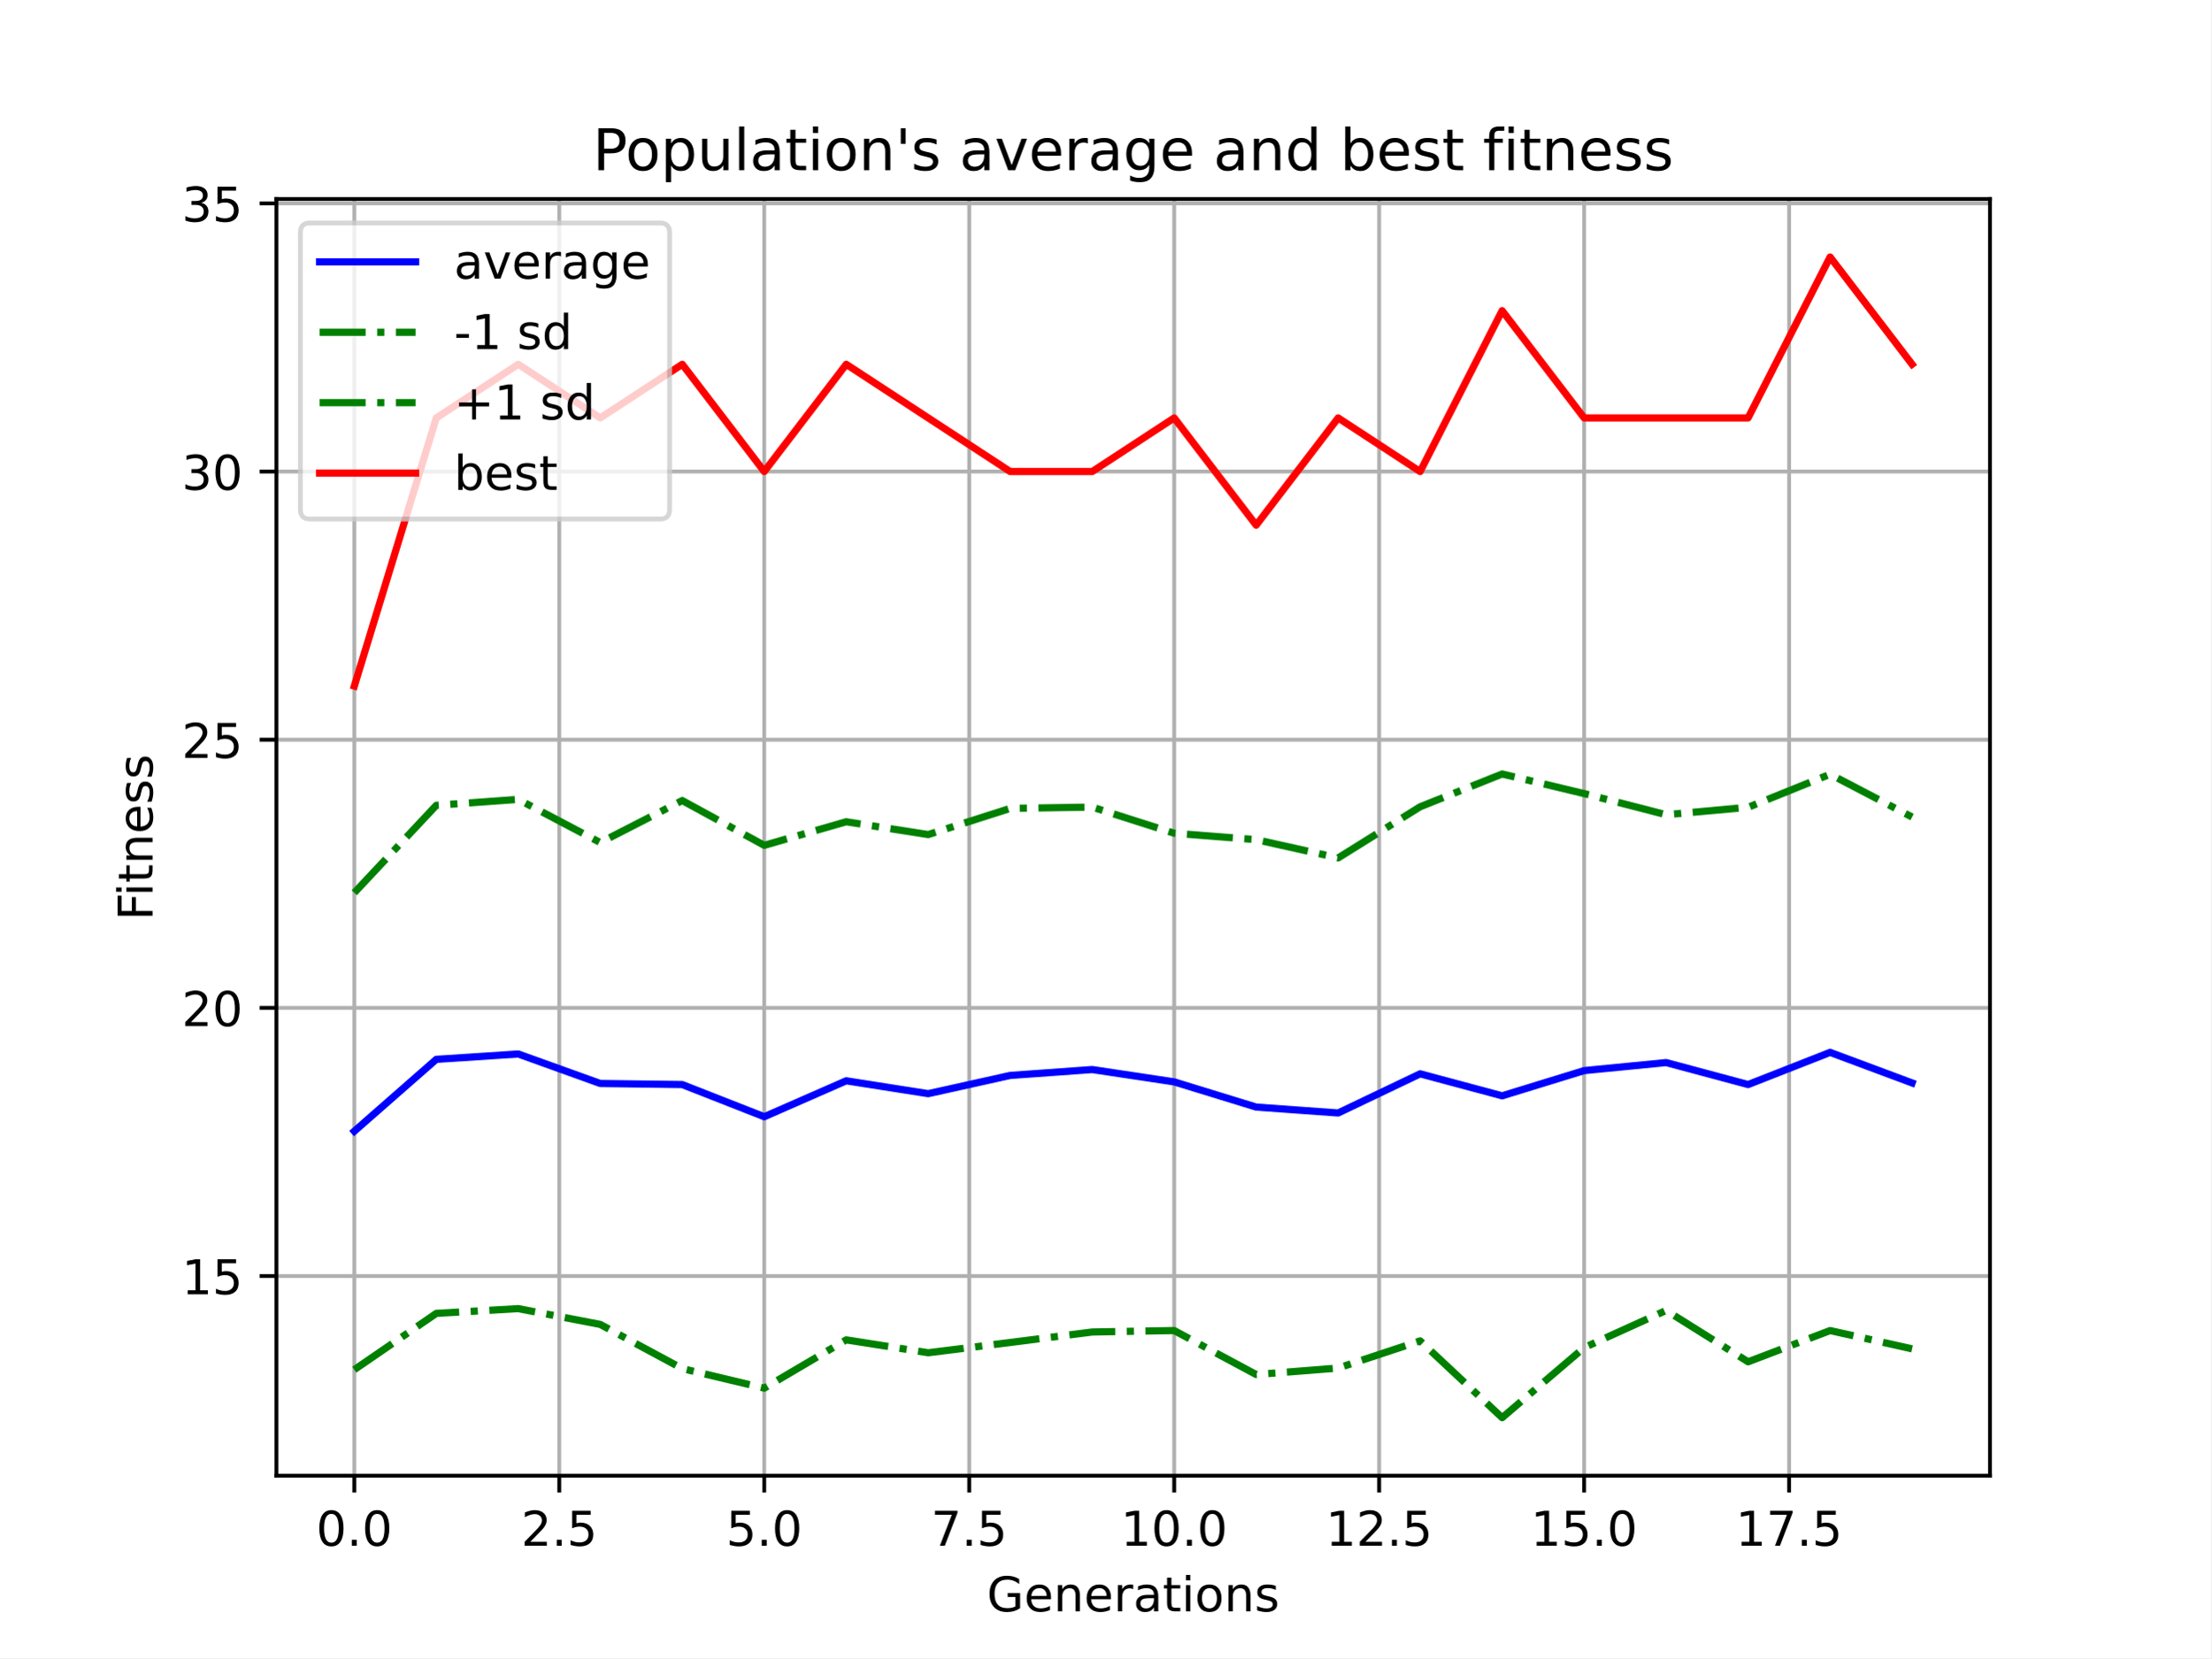
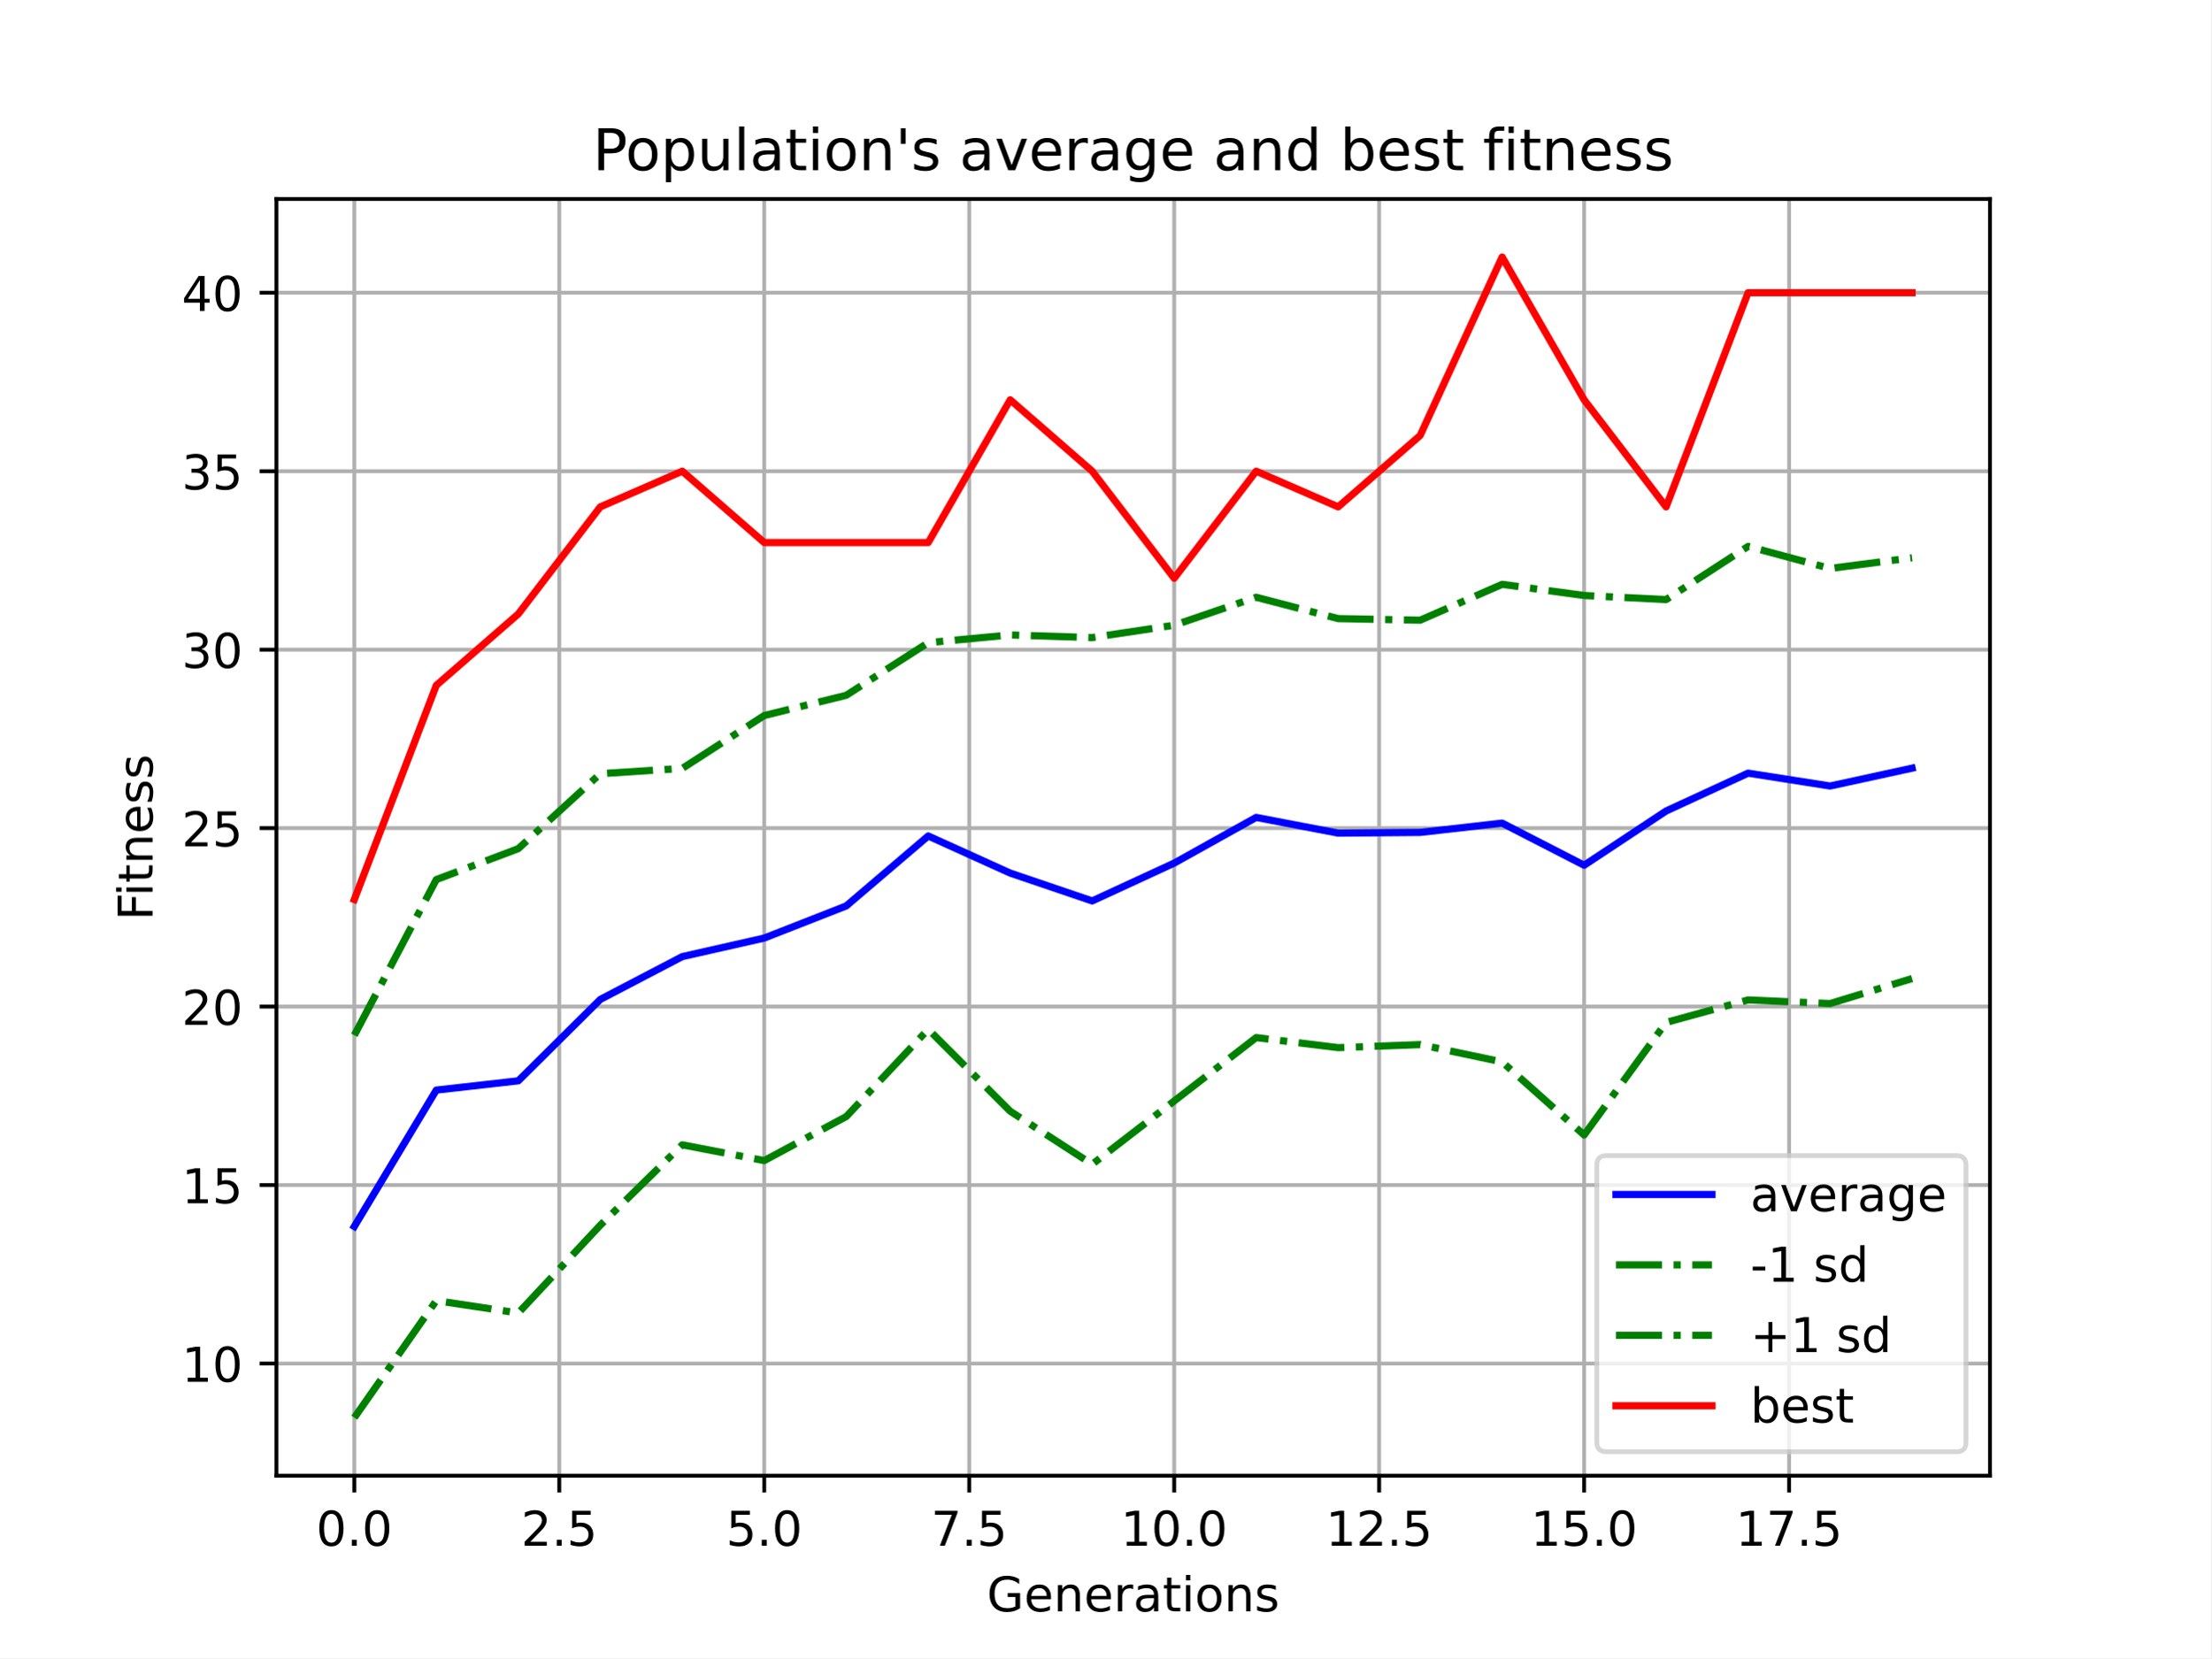
<svg xmlns="http://www.w3.org/2000/svg" xmlns:xlink="http://www.w3.org/1999/xlink" height="345.6pt" version="1.1" viewBox="0 0 460.8 345.6" width="460.8pt">
  <defs>
    <style type="text/css">*{stroke-linecap:butt;stroke-linejoin:round;}</style>
  </defs>
  <g id="figure_1">
    <g id="patch_1">
      <path d="M 0 345.6  L 460.8 345.6  L 460.8 0  L 0 0  z " style="fill:#ffffff;" />
    </g>
    <g id="axes_1">
      <g id="patch_2">
        <path d="M 57.6 307.584  L 414.72 307.584  L 414.72 41.472  L 57.6 41.472  z " style="fill:#ffffff;" />
      </g>
      <g id="matplotlib.axis_1">
        <g id="xtick_1">
          <g id="line2d_1">
-             <path clip-path="url(#p40197d7f71)" d="M 73.833 307.584  L 73.833 41.472  " style="fill:none;stroke:#b0b0b0;stroke-linecap:square;stroke-width:0.8;" />
+             <path clip-path="url(#p92488d8620)" d="M 73.833 307.584  L 73.833 41.472  " style="fill:none;stroke:#b0b0b0;stroke-linecap:square;stroke-width:0.8;" />
          </g>
          <g id="line2d_2">
            <defs>
-               <path d="M 0 0  L 0 3.5  " id="m2cf34c40c3" style="stroke:#000000;stroke-width:0.8;" />
-             </defs>
-             <g>
-               <use style="stroke:#000000;stroke-width:0.8;" x="73.833" xlink:href="#m2cf34c40c3" y="307.584" />
+               <path d="M 0 0  L 0 3.5  " id="m8475cf258c" style="stroke:#000000;stroke-width:0.8;" />
+             </defs>
+             <g>
+               <use style="stroke:#000000;stroke-width:0.8;" x="73.833" xlink:href="#m8475cf258c" y="307.584" />
            </g>
          </g>
          <g id="text_1">
            <g transform="translate(65.88116 322.1824)scale(0.1 -0.1)">
              <defs>
                <path d="M 31.781 66.406  Q 24.172 66.406 20.328 58.906  Q 16.5 51.422 16.5 36.375  Q 16.5 21.391 20.328 13.891  Q 24.172 6.391 31.781 6.391  Q 39.453 6.391 43.281 13.891  Q 47.125 21.391 47.125 36.375  Q 47.125 51.422 43.281 58.906  Q 39.453 66.406 31.781 66.406  z M 31.781 74.219  Q 44.047 74.219 50.516 64.516  Q 56.984 54.828 56.984 36.375  Q 56.984 17.969 50.516 8.266  Q 44.047 -1.422 31.781 -1.422  Q 19.531 -1.422 13.062 8.266  Q 6.594 17.969 6.594 36.375  Q 6.594 54.828 13.062 64.516  Q 19.531 74.219 31.781 74.219  z " id="DejaVuSans-48" />
                <path d="M 10.688 12.406  L 21 12.406  L 21 0  L 10.688 0  z " id="DejaVuSans-46" />
              </defs>
              <use xlink:href="#DejaVuSans-48" />
              <use x="63.623" xlink:href="#DejaVuSans-46" />
              <use x="95.41" xlink:href="#DejaVuSans-48" />
            </g>
          </g>
        </g>
        <g id="xtick_2">
          <g id="line2d_3">
-             <path clip-path="url(#p40197d7f71)" d="M 116.55 307.584  L 116.55 41.472  " style="fill:none;stroke:#b0b0b0;stroke-linecap:square;stroke-width:0.8;" />
+             <path clip-path="url(#p92488d8620)" d="M 116.55 307.584  L 116.55 41.472  " style="fill:none;stroke:#b0b0b0;stroke-linecap:square;stroke-width:0.8;" />
          </g>
          <g id="line2d_4">
            <g>
-               <use style="stroke:#000000;stroke-width:0.8;" x="116.55" xlink:href="#m2cf34c40c3" y="307.584" />
+               <use style="stroke:#000000;stroke-width:0.8;" x="116.55" xlink:href="#m8475cf258c" y="307.584" />
            </g>
          </g>
          <g id="text_2">
            <g transform="translate(108.5989 322.1824)scale(0.1 -0.1)">
              <defs>
                <path d="M 19.188 8.297  L 53.609 8.297  L 53.609 0  L 7.328 0  L 7.328 8.297  Q 12.938 14.109 22.625 23.891  Q 32.328 33.688 34.812 36.531  Q 39.547 41.844 41.422 45.531  Q 43.312 49.219 43.312 52.781  Q 43.312 58.594 39.234 62.25  Q 35.156 65.922 28.609 65.922  Q 23.969 65.922 18.812 64.312  Q 13.672 62.703 7.812 59.422  L 7.812 69.391  Q 13.766 71.781 18.938 73  Q 24.125 74.219 28.422 74.219  Q 39.75 74.219 46.484 68.547  Q 53.219 62.891 53.219 53.422  Q 53.219 48.922 51.531 44.891  Q 49.859 40.875 45.406 35.406  Q 44.188 33.984 37.641 27.219  Q 31.109 20.453 19.188 8.297  z " id="DejaVuSans-50" />
                <path d="M 10.797 72.906  L 49.516 72.906  L 49.516 64.594  L 19.828 64.594  L 19.828 46.734  Q 21.969 47.469 24.109 47.828  Q 26.266 48.188 28.422 48.188  Q 40.625 48.188 47.75 41.5  Q 54.891 34.812 54.891 23.391  Q 54.891 11.625 47.562 5.094  Q 40.234 -1.422 26.906 -1.422  Q 22.312 -1.422 17.547 -0.641  Q 12.797 0.141 7.719 1.703  L 7.719 11.625  Q 12.109 9.234 16.797 8.062  Q 21.484 6.891 26.703 6.891  Q 35.156 6.891 40.078 11.328  Q 45.016 15.766 45.016 23.391  Q 45.016 31 40.078 35.438  Q 35.156 39.891 26.703 39.891  Q 22.75 39.891 18.812 39.016  Q 14.891 38.141 10.797 36.281  z " id="DejaVuSans-53" />
              </defs>
              <use xlink:href="#DejaVuSans-50" />
              <use x="63.623" xlink:href="#DejaVuSans-46" />
              <use x="95.41" xlink:href="#DejaVuSans-53" />
            </g>
          </g>
        </g>
        <g id="xtick_3">
          <g id="line2d_5">
-             <path clip-path="url(#p40197d7f71)" d="M 159.268 307.584  L 159.268 41.472  " style="fill:none;stroke:#b0b0b0;stroke-linecap:square;stroke-width:0.8;" />
+             <path clip-path="url(#p92488d8620)" d="M 159.268 307.584  L 159.268 41.472  " style="fill:none;stroke:#b0b0b0;stroke-linecap:square;stroke-width:0.8;" />
          </g>
          <g id="line2d_6">
            <g>
-               <use style="stroke:#000000;stroke-width:0.8;" x="159.268" xlink:href="#m2cf34c40c3" y="307.584" />
+               <use style="stroke:#000000;stroke-width:0.8;" x="159.268" xlink:href="#m8475cf258c" y="307.584" />
            </g>
          </g>
          <g id="text_3">
            <g transform="translate(151.3166 322.1824)scale(0.1 -0.1)">
              <use xlink:href="#DejaVuSans-53" />
              <use x="63.623" xlink:href="#DejaVuSans-46" />
              <use x="95.41" xlink:href="#DejaVuSans-48" />
            </g>
          </g>
        </g>
        <g id="xtick_4">
          <g id="line2d_7">
-             <path clip-path="url(#p40197d7f71)" d="M 201.986 307.584  L 201.986 41.472  " style="fill:none;stroke:#b0b0b0;stroke-linecap:square;stroke-width:0.8;" />
+             <path clip-path="url(#p92488d8620)" d="M 201.986 307.584  L 201.986 41.472  " style="fill:none;stroke:#b0b0b0;stroke-linecap:square;stroke-width:0.8;" />
          </g>
          <g id="line2d_8">
            <g>
-               <use style="stroke:#000000;stroke-width:0.8;" x="201.986" xlink:href="#m2cf34c40c3" y="307.584" />
+               <use style="stroke:#000000;stroke-width:0.8;" x="201.986" xlink:href="#m8475cf258c" y="307.584" />
            </g>
          </g>
          <g id="text_4">
            <g transform="translate(194.0343 322.1824)scale(0.1 -0.1)">
              <defs>
                <path d="M 8.203 72.906  L 55.078 72.906  L 55.078 68.703  L 28.609 0  L 18.312 0  L 43.219 64.594  L 8.203 64.594  z " id="DejaVuSans-55" />
              </defs>
              <use xlink:href="#DejaVuSans-55" />
              <use x="63.623" xlink:href="#DejaVuSans-46" />
              <use x="95.41" xlink:href="#DejaVuSans-53" />
            </g>
          </g>
        </g>
        <g id="xtick_5">
          <g id="line2d_9">
-             <path clip-path="url(#p40197d7f71)" d="M 244.704 307.584  L 244.704 41.472  " style="fill:none;stroke:#b0b0b0;stroke-linecap:square;stroke-width:0.8;" />
+             <path clip-path="url(#p92488d8620)" d="M 244.704 307.584  L 244.704 41.472  " style="fill:none;stroke:#b0b0b0;stroke-linecap:square;stroke-width:0.8;" />
          </g>
          <g id="line2d_10">
            <g>
-               <use style="stroke:#000000;stroke-width:0.8;" x="244.704" xlink:href="#m2cf34c40c3" y="307.584" />
+               <use style="stroke:#000000;stroke-width:0.8;" x="244.704" xlink:href="#m8475cf258c" y="307.584" />
            </g>
          </g>
          <g id="text_5">
            <g transform="translate(233.5707 322.1824)scale(0.1 -0.1)">
              <defs>
                <path d="M 12.406 8.297  L 28.516 8.297  L 28.516 63.922  L 10.984 60.406  L 10.984 69.391  L 28.422 72.906  L 38.281 72.906  L 38.281 8.297  L 54.391 8.297  L 54.391 0  L 12.406 0  z " id="DejaVuSans-49" />
              </defs>
              <use xlink:href="#DejaVuSans-49" />
              <use x="63.623" xlink:href="#DejaVuSans-48" />
              <use x="127.246" xlink:href="#DejaVuSans-46" />
              <use x="159.033" xlink:href="#DejaVuSans-48" />
            </g>
          </g>
        </g>
        <g id="xtick_6">
          <g id="line2d_11">
-             <path clip-path="url(#p40197d7f71)" d="M 287.421 307.584  L 287.421 41.472  " style="fill:none;stroke:#b0b0b0;stroke-linecap:square;stroke-width:0.8;" />
+             <path clip-path="url(#p92488d8620)" d="M 287.421 307.584  L 287.421 41.472  " style="fill:none;stroke:#b0b0b0;stroke-linecap:square;stroke-width:0.8;" />
          </g>
          <g id="line2d_12">
            <g>
-               <use style="stroke:#000000;stroke-width:0.8;" x="287.421" xlink:href="#m2cf34c40c3" y="307.584" />
+               <use style="stroke:#000000;stroke-width:0.8;" x="287.421" xlink:href="#m8475cf258c" y="307.584" />
            </g>
          </g>
          <g id="text_6">
            <g transform="translate(276.2884 322.1824)scale(0.1 -0.1)">
              <use xlink:href="#DejaVuSans-49" />
              <use x="63.623" xlink:href="#DejaVuSans-50" />
              <use x="127.246" xlink:href="#DejaVuSans-46" />
              <use x="159.033" xlink:href="#DejaVuSans-53" />
            </g>
          </g>
        </g>
        <g id="xtick_7">
          <g id="line2d_13">
-             <path clip-path="url(#p40197d7f71)" d="M 330.139 307.584  L 330.139 41.472  " style="fill:none;stroke:#b0b0b0;stroke-linecap:square;stroke-width:0.8;" />
+             <path clip-path="url(#p92488d8620)" d="M 330.139 307.584  L 330.139 41.472  " style="fill:none;stroke:#b0b0b0;stroke-linecap:square;stroke-width:0.8;" />
          </g>
          <g id="line2d_14">
            <g>
-               <use style="stroke:#000000;stroke-width:0.8;" x="330.139" xlink:href="#m2cf34c40c3" y="307.584" />
+               <use style="stroke:#000000;stroke-width:0.8;" x="330.139" xlink:href="#m8475cf258c" y="307.584" />
            </g>
          </g>
          <g id="text_7">
            <g transform="translate(319.0061 322.1824)scale(0.1 -0.1)">
              <use xlink:href="#DejaVuSans-49" />
              <use x="63.623" xlink:href="#DejaVuSans-53" />
              <use x="127.246" xlink:href="#DejaVuSans-46" />
              <use x="159.033" xlink:href="#DejaVuSans-48" />
            </g>
          </g>
        </g>
        <g id="xtick_8">
          <g id="line2d_15">
-             <path clip-path="url(#p40197d7f71)" d="M 372.857 307.584  L 372.857 41.472  " style="fill:none;stroke:#b0b0b0;stroke-linecap:square;stroke-width:0.8;" />
+             <path clip-path="url(#p92488d8620)" d="M 372.857 307.584  L 372.857 41.472  " style="fill:none;stroke:#b0b0b0;stroke-linecap:square;stroke-width:0.8;" />
          </g>
          <g id="line2d_16">
            <g>
-               <use style="stroke:#000000;stroke-width:0.8;" x="372.857" xlink:href="#m2cf34c40c3" y="307.584" />
+               <use style="stroke:#000000;stroke-width:0.8;" x="372.857" xlink:href="#m8475cf258c" y="307.584" />
            </g>
          </g>
          <g id="text_8">
            <g transform="translate(361.7238 322.1824)scale(0.1 -0.1)">
              <use xlink:href="#DejaVuSans-49" />
              <use x="63.623" xlink:href="#DejaVuSans-55" />
              <use x="127.246" xlink:href="#DejaVuSans-46" />
              <use x="159.033" xlink:href="#DejaVuSans-53" />
            </g>
          </g>
        </g>
        <g id="text_9">
          <g transform="translate(205.6623 335.8606)scale(0.1 -0.1)">
            <defs>
              <path d="M 59.516 10.406  L 59.516 29.984  L 43.406 29.984  L 43.406 38.094  L 69.281 38.094  L 69.281 6.781  Q 63.578 2.734 56.688 0.656  Q 49.812 -1.422 42 -1.422  Q 24.906 -1.422 15.25 8.562  Q 5.609 18.562 5.609 36.375  Q 5.609 54.25 15.25 64.234  Q 24.906 74.219 42 74.219  Q 49.125 74.219 55.547 72.453  Q 61.969 70.703 67.391 67.281  L 67.391 56.781  Q 61.922 61.422 55.766 63.766  Q 49.609 66.109 42.828 66.109  Q 29.438 66.109 22.719 58.641  Q 16.016 51.172 16.016 36.375  Q 16.016 21.625 22.719 14.156  Q 29.438 6.688 42.828 6.688  Q 48.047 6.688 52.141 7.594  Q 56.25 8.5 59.516 10.406  z " id="DejaVuSans-71" />
              <path d="M 56.203 29.594  L 56.203 25.203  L 14.891 25.203  Q 15.484 15.922 20.484 11.062  Q 25.484 6.203 34.422 6.203  Q 39.594 6.203 44.453 7.469  Q 49.312 8.734 54.109 11.281  L 54.109 2.781  Q 49.266 0.734 44.188 -0.344  Q 39.109 -1.422 33.891 -1.422  Q 20.797 -1.422 13.156 6.188  Q 5.516 13.812 5.516 26.812  Q 5.516 40.234 12.766 48.109  Q 20.016 56 32.328 56  Q 43.359 56 49.781 48.891  Q 56.203 41.797 56.203 29.594  z M 47.219 32.234  Q 47.125 39.594 43.094 43.984  Q 39.062 48.391 32.422 48.391  Q 24.906 48.391 20.391 44.141  Q 15.875 39.891 15.188 32.172  z " id="DejaVuSans-101" />
              <path d="M 54.891 33.016  L 54.891 0  L 45.906 0  L 45.906 32.719  Q 45.906 40.484 42.875 44.328  Q 39.844 48.188 33.797 48.188  Q 26.516 48.188 22.312 43.547  Q 18.109 38.922 18.109 30.906  L 18.109 0  L 9.078 0  L 9.078 54.688  L 18.109 54.688  L 18.109 46.188  Q 21.344 51.125 25.703 53.562  Q 30.078 56 35.797 56  Q 45.219 56 50.047 50.172  Q 54.891 44.344 54.891 33.016  z " id="DejaVuSans-110" />
              <path d="M 41.109 46.297  Q 39.594 47.172 37.812 47.578  Q 36.031 48 33.891 48  Q 26.266 48 22.188 43.047  Q 18.109 38.094 18.109 28.812  L 18.109 0  L 9.078 0  L 9.078 54.688  L 18.109 54.688  L 18.109 46.188  Q 20.953 51.172 25.484 53.578  Q 30.031 56 36.531 56  Q 37.453 56 38.578 55.875  Q 39.703 55.766 41.062 55.516  z " id="DejaVuSans-114" />
              <path d="M 34.281 27.484  Q 23.391 27.484 19.188 25  Q 14.984 22.516 14.984 16.5  Q 14.984 11.719 18.141 8.906  Q 21.297 6.109 26.703 6.109  Q 34.188 6.109 38.703 11.406  Q 43.219 16.703 43.219 25.484  L 43.219 27.484  z M 52.203 31.203  L 52.203 0  L 43.219 0  L 43.219 8.297  Q 40.141 3.328 35.547 0.953  Q 30.953 -1.422 24.312 -1.422  Q 15.922 -1.422 10.953 3.297  Q 6 8.016 6 15.922  Q 6 25.141 12.172 29.828  Q 18.359 34.516 30.609 34.516  L 43.219 34.516  L 43.219 35.406  Q 43.219 41.609 39.141 45  Q 35.062 48.391 27.688 48.391  Q 23 48.391 18.547 47.266  Q 14.109 46.141 10.016 43.891  L 10.016 52.203  Q 14.938 54.109 19.578 55.047  Q 24.219 56 28.609 56  Q 40.484 56 46.344 49.844  Q 52.203 43.703 52.203 31.203  z " id="DejaVuSans-97" />
              <path d="M 18.312 70.219  L 18.312 54.688  L 36.812 54.688  L 36.812 47.703  L 18.312 47.703  L 18.312 18.016  Q 18.312 11.328 20.141 9.422  Q 21.969 7.516 27.594 7.516  L 36.812 7.516  L 36.812 0  L 27.594 0  Q 17.188 0 13.234 3.875  Q 9.281 7.766 9.281 18.016  L 9.281 47.703  L 2.688 47.703  L 2.688 54.688  L 9.281 54.688  L 9.281 70.219  z " id="DejaVuSans-116" />
              <path d="M 9.422 54.688  L 18.406 54.688  L 18.406 0  L 9.422 0  z M 9.422 75.984  L 18.406 75.984  L 18.406 64.594  L 9.422 64.594  z " id="DejaVuSans-105" />
              <path d="M 30.609 48.391  Q 23.391 48.391 19.188 42.75  Q 14.984 37.109 14.984 27.297  Q 14.984 17.484 19.156 11.844  Q 23.344 6.203 30.609 6.203  Q 37.797 6.203 41.984 11.859  Q 46.188 17.531 46.188 27.297  Q 46.188 37.016 41.984 42.703  Q 37.797 48.391 30.609 48.391  z M 30.609 56  Q 42.328 56 49.016 48.375  Q 55.719 40.766 55.719 27.297  Q 55.719 13.875 49.016 6.219  Q 42.328 -1.422 30.609 -1.422  Q 18.844 -1.422 12.172 6.219  Q 5.516 13.875 5.516 27.297  Q 5.516 40.766 12.172 48.375  Q 18.844 56 30.609 56  z " id="DejaVuSans-111" />
              <path d="M 44.281 53.078  L 44.281 44.578  Q 40.484 46.531 36.375 47.5  Q 32.281 48.484 27.875 48.484  Q 21.188 48.484 17.844 46.438  Q 14.5 44.391 14.5 40.281  Q 14.5 37.156 16.891 35.375  Q 19.281 33.594 26.516 31.984  L 29.594 31.297  Q 39.156 29.25 43.188 25.516  Q 47.219 21.781 47.219 15.094  Q 47.219 7.469 41.188 3.016  Q 35.156 -1.422 24.609 -1.422  Q 20.219 -1.422 15.453 -0.562  Q 10.688 0.297 5.422 2  L 5.422 11.281  Q 10.406 8.688 15.234 7.391  Q 20.062 6.109 24.812 6.109  Q 31.156 6.109 34.562 8.281  Q 37.984 10.453 37.984 14.406  Q 37.984 18.062 35.516 20.016  Q 33.062 21.969 24.703 23.781  L 21.578 24.516  Q 13.234 26.266 9.516 29.906  Q 5.812 33.547 5.812 39.891  Q 5.812 47.609 11.281 51.797  Q 16.75 56 26.812 56  Q 31.781 56 36.172 55.266  Q 40.578 54.547 44.281 53.078  z " id="DejaVuSans-115" />
            </defs>
            <use xlink:href="#DejaVuSans-71" />
            <use x="77.49" xlink:href="#DejaVuSans-101" />
            <use x="139.014" xlink:href="#DejaVuSans-110" />
            <use x="202.393" xlink:href="#DejaVuSans-101" />
            <use x="263.916" xlink:href="#DejaVuSans-114" />
            <use x="305.029" xlink:href="#DejaVuSans-97" />
            <use x="366.309" xlink:href="#DejaVuSans-116" />
            <use x="405.518" xlink:href="#DejaVuSans-105" />
            <use x="433.301" xlink:href="#DejaVuSans-111" />
            <use x="494.482" xlink:href="#DejaVuSans-110" />
            <use x="557.861" xlink:href="#DejaVuSans-115" />
          </g>
        </g>
      </g>
      <g id="matplotlib.axis_2">
        <g id="ytick_1">
          <g id="line2d_17">
-             <path clip-path="url(#p40197d7f71)" d="M 57.6 265.966  L 414.72 265.966  " style="fill:none;stroke:#b0b0b0;stroke-linecap:square;stroke-width:0.8;" />
+             <path clip-path="url(#p92488d8620)" d="M 57.6 284.204  L 414.72 284.204  " style="fill:none;stroke:#b0b0b0;stroke-linecap:square;stroke-width:0.8;" />
          </g>
          <g id="line2d_18">
            <defs>
-               <path d="M 0 0  L -3.5 0  " id="m59515b6687" style="stroke:#000000;stroke-width:0.8;" />
-             </defs>
-             <g>
-               <use style="stroke:#000000;stroke-width:0.8;" x="57.6" xlink:href="#m59515b6687" y="265.966" />
+               <path d="M 0 0  L -3.5 0  " id="m7e0ee09ff2" style="stroke:#000000;stroke-width:0.8;" />
+             </defs>
+             <g>
+               <use style="stroke:#000000;stroke-width:0.8;" x="57.6" xlink:href="#m7e0ee09ff2" y="284.204" />
            </g>
          </g>
          <g id="text_10">
-             <g transform="translate(37.875 269.7654)scale(0.1 -0.1)">
-               <use xlink:href="#DejaVuSans-49" />
-               <use x="63.623" xlink:href="#DejaVuSans-53" />
+             <g transform="translate(37.875 288.0031)scale(0.1 -0.1)">
+               <use xlink:href="#DejaVuSans-49" />
+               <use x="63.623" xlink:href="#DejaVuSans-48" />
            </g>
          </g>
        </g>
        <g id="ytick_2">
          <g id="line2d_19">
-             <path clip-path="url(#p40197d7f71)" d="M 57.6 210.072  L 414.72 210.072  " style="fill:none;stroke:#b0b0b0;stroke-linecap:square;stroke-width:0.8;" />
+             <path clip-path="url(#p92488d8620)" d="M 57.6 247.005  L 414.72 247.005  " style="fill:none;stroke:#b0b0b0;stroke-linecap:square;stroke-width:0.8;" />
          </g>
          <g id="line2d_20">
            <g>
-               <use style="stroke:#000000;stroke-width:0.8;" x="57.6" xlink:href="#m59515b6687" y="210.072" />
+               <use style="stroke:#000000;stroke-width:0.8;" x="57.6" xlink:href="#m7e0ee09ff2" y="247.005" />
            </g>
          </g>
          <g id="text_11">
-             <g transform="translate(37.875 213.8711)scale(0.1 -0.1)">
+             <g transform="translate(37.875 250.8037)scale(0.1 -0.1)">
+               <use xlink:href="#DejaVuSans-49" />
+               <use x="63.623" xlink:href="#DejaVuSans-53" />
+             </g>
+           </g>
+         </g>
+         <g id="ytick_3">
+           <g id="line2d_21">
+             <path clip-path="url(#p92488d8620)" d="M 57.6 209.805  L 414.72 209.805  " style="fill:none;stroke:#b0b0b0;stroke-linecap:square;stroke-width:0.8;" />
+           </g>
+           <g id="line2d_22">
+             <g>
+               <use style="stroke:#000000;stroke-width:0.8;" x="57.6" xlink:href="#m7e0ee09ff2" y="209.805" />
+             </g>
+           </g>
+           <g id="text_12">
+             <g transform="translate(37.875 213.6044)scale(0.1 -0.1)">
              <use xlink:href="#DejaVuSans-50" />
              <use x="63.623" xlink:href="#DejaVuSans-48" />
            </g>
          </g>
        </g>
-         <g id="ytick_3">
-           <g id="line2d_21">
-             <path clip-path="url(#p40197d7f71)" d="M 57.6 154.178  L 414.72 154.178  " style="fill:none;stroke:#b0b0b0;stroke-linecap:square;stroke-width:0.8;" />
-           </g>
-           <g id="line2d_22">
-             <g>
-               <use style="stroke:#000000;stroke-width:0.8;" x="57.6" xlink:href="#m59515b6687" y="154.178" />
-             </g>
-           </g>
-           <g id="text_12">
-             <g transform="translate(37.875 157.9769)scale(0.1 -0.1)">
+         <g id="ytick_4">
+           <g id="line2d_23">
+             <path clip-path="url(#p92488d8620)" d="M 57.6 172.606  L 414.72 172.606  " style="fill:none;stroke:#b0b0b0;stroke-linecap:square;stroke-width:0.8;" />
+           </g>
+           <g id="line2d_24">
+             <g>
+               <use style="stroke:#000000;stroke-width:0.8;" x="57.6" xlink:href="#m7e0ee09ff2" y="172.606" />
+             </g>
+           </g>
+           <g id="text_13">
+             <g transform="translate(37.875 176.4051)scale(0.1 -0.1)">
              <use xlink:href="#DejaVuSans-50" />
              <use x="63.623" xlink:href="#DejaVuSans-53" />
            </g>
          </g>
        </g>
-         <g id="ytick_4">
-           <g id="line2d_23">
-             <path clip-path="url(#p40197d7f71)" d="M 57.6 98.283  L 414.72 98.283  " style="fill:none;stroke:#b0b0b0;stroke-linecap:square;stroke-width:0.8;" />
-           </g>
-           <g id="line2d_24">
-             <g>
-               <use style="stroke:#000000;stroke-width:0.8;" x="57.6" xlink:href="#m59515b6687" y="98.283" />
-             </g>
-           </g>
-           <g id="text_13">
-             <g transform="translate(37.875 102.0826)scale(0.1 -0.1)">
+         <g id="ytick_5">
+           <g id="line2d_25">
+             <path clip-path="url(#p92488d8620)" d="M 57.6 135.407  L 414.72 135.407  " style="fill:none;stroke:#b0b0b0;stroke-linecap:square;stroke-width:0.8;" />
+           </g>
+           <g id="line2d_26">
+             <g>
+               <use style="stroke:#000000;stroke-width:0.8;" x="57.6" xlink:href="#m7e0ee09ff2" y="135.407" />
+             </g>
+           </g>
+           <g id="text_14">
+             <g transform="translate(37.875 139.2057)scale(0.1 -0.1)">
              <defs>
                <path d="M 40.578 39.312  Q 47.656 37.797 51.625 33  Q 55.609 28.219 55.609 21.188  Q 55.609 10.406 48.188 4.484  Q 40.766 -1.422 27.094 -1.422  Q 22.516 -1.422 17.656 -0.516  Q 12.797 0.391 7.625 2.203  L 7.625 11.719  Q 11.719 9.328 16.594 8.109  Q 21.484 6.891 26.812 6.891  Q 36.078 6.891 40.938 10.547  Q 45.797 14.203 45.797 21.188  Q 45.797 27.641 41.281 31.266  Q 36.766 34.906 28.719 34.906  L 20.219 34.906  L 20.219 43.016  L 29.109 43.016  Q 36.375 43.016 40.234 45.922  Q 44.094 48.828 44.094 54.297  Q 44.094 59.906 40.109 62.906  Q 36.141 65.922 28.719 65.922  Q 24.656 65.922 20.016 65.031  Q 15.375 64.156 9.812 62.312  L 9.812 71.094  Q 15.438 72.656 20.344 73.438  Q 25.25 74.219 29.594 74.219  Q 40.828 74.219 47.359 69.109  Q 53.906 64.016 53.906 55.328  Q 53.906 49.266 50.438 45.094  Q 46.969 40.922 40.578 39.312  z " id="DejaVuSans-51" />
              </defs>
              <use xlink:href="#DejaVuSans-51" />
              <use x="63.623" xlink:href="#DejaVuSans-48" />
            </g>
          </g>
        </g>
-         <g id="ytick_5">
-           <g id="line2d_25">
-             <path clip-path="url(#p40197d7f71)" d="M 57.6 42.389  L 414.72 42.389  " style="fill:none;stroke:#b0b0b0;stroke-linecap:square;stroke-width:0.8;" />
-           </g>
-           <g id="line2d_26">
-             <g>
-               <use style="stroke:#000000;stroke-width:0.8;" x="57.6" xlink:href="#m59515b6687" y="42.389" />
-             </g>
-           </g>
-           <g id="text_14">
-             <g transform="translate(37.875 46.18837)scale(0.1 -0.1)">
+         <g id="ytick_6">
+           <g id="line2d_27">
+             <path clip-path="url(#p92488d8620)" d="M 57.6 98.207  L 414.72 98.207  " style="fill:none;stroke:#b0b0b0;stroke-linecap:square;stroke-width:0.8;" />
+           </g>
+           <g id="line2d_28">
+             <g>
+               <use style="stroke:#000000;stroke-width:0.8;" x="57.6" xlink:href="#m7e0ee09ff2" y="98.207" />
+             </g>
+           </g>
+           <g id="text_15">
+             <g transform="translate(37.875 102.0064)scale(0.1 -0.1)">
              <use xlink:href="#DejaVuSans-51" />
              <use x="63.623" xlink:href="#DejaVuSans-53" />
            </g>
          </g>
        </g>
-         <g id="text_15">
+         <g id="ytick_7">
+           <g id="line2d_29">
+             <path clip-path="url(#p92488d8620)" d="M 57.6 61.008  L 414.72 61.008  " style="fill:none;stroke:#b0b0b0;stroke-linecap:square;stroke-width:0.8;" />
+           </g>
+           <g id="line2d_30">
+             <g>
+               <use style="stroke:#000000;stroke-width:0.8;" x="57.6" xlink:href="#m7e0ee09ff2" y="61.008" />
+             </g>
+           </g>
+           <g id="text_16">
+             <g transform="translate(37.875 64.80709)scale(0.1 -0.1)">
+               <defs>
+                 <path d="M 37.797 64.312  L 12.891 25.391  L 37.797 25.391  z M 35.203 72.906  L 47.609 72.906  L 47.609 25.391  L 58.016 25.391  L 58.016 17.188  L 47.609 17.188  L 47.609 0  L 37.797 0  L 37.797 17.188  L 4.891 17.188  L 4.891 26.703  z " id="DejaVuSans-52" />
+               </defs>
+               <use xlink:href="#DejaVuSans-52" />
+               <use x="63.623" xlink:href="#DejaVuSans-48" />
+             </g>
+           </g>
+         </g>
+         <g id="text_17">
          <g transform="translate(31.79531 191.8452)rotate(-90)scale(0.1 -0.1)">
            <defs>
              <path d="M 9.812 72.906  L 51.703 72.906  L 51.703 64.594  L 19.672 64.594  L 19.672 43.109  L 48.578 43.109  L 48.578 34.812  L 19.672 34.812  L 19.672 0  L 9.812 0  z " id="DejaVuSans-70" />
            </defs>
            <use xlink:href="#DejaVuSans-70" />
            <use x="50.27" xlink:href="#DejaVuSans-105" />
            <use x="78.053" xlink:href="#DejaVuSans-116" />
            <use x="117.262" xlink:href="#DejaVuSans-110" />
            <use x="180.641" xlink:href="#DejaVuSans-101" />
            <use x="242.164" xlink:href="#DejaVuSans-115" />
            <use x="294.264" xlink:href="#DejaVuSans-115" />
          </g>
        </g>
      </g>
-       <g id="line2d_27">
-         <path clip-path="url(#p40197d7f71)" d="M 73.833 235.783  L 90.92 220.804  L 108.007 219.686  L 125.094 225.834  L 142.181 226.058  L 159.268 232.765  L 176.355 225.275  L 193.442 227.958  L 210.529 224.157  L 227.616 222.928  L 244.704 225.499  L 261.791 230.753  L 278.878 231.982  L 295.965 223.822  L 313.052 228.405  L 330.139 223.151  L 347.226 221.474  L 364.313 226.058  L 381.4 219.35  L 398.487 225.722  " style="fill:none;stroke:#0000ff;stroke-linecap:square;stroke-width:1.5;" />
-       </g>
-       <g id="line2d_28">
-         <path clip-path="url(#p40197d7f71)" d="M 73.833 285.488  L 90.92 273.757  L 108.007 272.759  L 125.094 276.054  L 142.181 285.258  L 159.268 289.336  L 176.355 279.271  L 193.442 281.965  L 210.529 279.819  L 227.616 277.633  L 244.704 277.328  L 261.791 286.499  L 278.878 285.148  L 295.965 279.489  L 313.052 295.488  L 330.139 280.894  L 347.226 273.139  L 364.313 283.848  L 381.4 277.331  L 398.487 281.145  " style="fill:none;stroke:#008000;stroke-dasharray:9.6,2.4,1.5,2.4;stroke-dashoffset:0;stroke-width:1.5;" />
-       </g>
-       <g id="line2d_29">
-         <path clip-path="url(#p40197d7f71)" d="M 73.833 186.078  L 90.92 167.85  L 108.007 166.612  L 125.094 175.614  L 142.181 166.857  L 159.268 176.194  L 176.355 171.28  L 193.442 173.951  L 210.529 168.496  L 227.616 168.223  L 244.704 173.67  L 261.791 175.007  L 278.878 178.817  L 295.965 168.155  L 313.052 161.322  L 330.139 165.408  L 347.226 169.81  L 364.313 168.267  L 381.4 161.37  L 398.487 170.3  " style="fill:none;stroke:#008000;stroke-dasharray:9.6,2.4,1.5,2.4;stroke-dashoffset:0;stroke-width:1.5;" />
-       </g>
-       <g id="line2d_30">
-         <path clip-path="url(#p40197d7f71)" d="M 73.833 142.999  L 90.92 87.105  L 108.007 75.926  L 125.094 87.105  L 142.181 75.926  L 159.268 98.283  L 176.355 75.926  L 193.442 87.105  L 210.529 98.283  L 227.616 98.283  L 244.704 87.105  L 261.791 109.462  L 278.878 87.105  L 295.965 98.283  L 313.052 64.747  L 330.139 87.105  L 347.226 87.105  L 364.313 87.105  L 381.4 53.568  L 398.487 75.926  " style="fill:none;stroke:#ff0000;stroke-linecap:square;stroke-width:1.5;" />
+       <g id="line2d_31">
+         <path clip-path="url(#p92488d8620)" d="M 73.833 255.635  L 90.92 227.214  L 108.007 225.28  L 125.094 208.317  L 142.181 199.389  L 159.268 195.521  L 176.355 188.825  L 193.442 174.243  L 210.529 181.98  L 227.616 187.783  L 244.704 179.897  L 261.791 170.374  L 278.878 173.647  L 295.965 173.499  L 313.052 171.564  L 330.139 180.343  L 347.226 169.035  L 364.313 161.148  L 381.4 163.827  L 398.487 160.107  " style="fill:none;stroke:#0000ff;stroke-linecap:square;stroke-width:1.5;" />
+       </g>
+       <g id="line2d_32">
+         <path clip-path="url(#p92488d8620)" d="M 73.833 295.488  L 90.92 271.094  L 108.007 273.676  L 125.094 255.371  L 142.181 238.617  L 159.268 241.907  L 176.355 232.731  L 193.442 214.536  L 210.529 231.617  L 227.616 242.676  L 244.704 229.482  L 261.791 216.266  L 278.878 218.361  L 295.965 217.73  L 313.052 221.339  L 330.139 236.571  L 347.226 213.106  L 364.313 208.418  L 381.4 209.172  L 398.487 203.956  " style="fill:none;stroke:#008000;stroke-dasharray:9.6,2.4,1.5,2.4;stroke-dashoffset:0;stroke-width:1.5;" />
+       </g>
+       <g id="line2d_33">
+         <path clip-path="url(#p92488d8620)" d="M 73.833 215.782  L 90.92 183.335  L 108.007 176.885  L 125.094 161.263  L 142.181 160.162  L 159.268 149.134  L 176.355 144.918  L 193.442 133.949  L 210.529 132.343  L 227.616 132.89  L 244.704 130.312  L 261.791 124.481  L 278.878 128.934  L 295.965 129.267  L 313.052 121.789  L 330.139 124.115  L 347.226 124.964  L 364.313 113.878  L 381.4 118.482  L 398.487 116.257  " style="fill:none;stroke:#008000;stroke-dasharray:9.6,2.4,1.5,2.4;stroke-dashoffset:0;stroke-width:1.5;" />
+       </g>
+       <g id="line2d_34">
+         <path clip-path="url(#p92488d8620)" d="M 73.833 187.486  L 90.92 142.846  L 108.007 127.967  L 125.094 105.647  L 142.181 98.207  L 159.268 113.087  L 176.355 113.087  L 193.442 113.087  L 210.529 83.327  L 227.616 98.207  L 244.704 120.527  L 261.791 98.207  L 278.878 105.647  L 295.965 90.767  L 313.052 53.568  L 330.139 83.327  L 347.226 105.647  L 364.313 61.008  L 381.4 61.008  L 398.487 61.008  " style="fill:none;stroke:#ff0000;stroke-linecap:square;stroke-width:1.5;" />
      </g>
      <g id="patch_3">
        <path d="M 57.6 307.584  L 57.6 41.472  " style="fill:none;stroke:#000000;stroke-linecap:square;stroke-linejoin:miter;stroke-width:0.8;" />
      </g>
      <g id="patch_4">
        <path d="M 414.72 307.584  L 414.72 41.472  " style="fill:none;stroke:#000000;stroke-linecap:square;stroke-linejoin:miter;stroke-width:0.8;" />
      </g>
      <g id="patch_5">
        <path d="M 57.6 307.584  L 414.72 307.584  " style="fill:none;stroke:#000000;stroke-linecap:square;stroke-linejoin:miter;stroke-width:0.8;" />
      </g>
      <g id="patch_6">
        <path d="M 57.6 41.472  L 414.72 41.472  " style="fill:none;stroke:#000000;stroke-linecap:square;stroke-linejoin:miter;stroke-width:0.8;" />
      </g>
-       <g id="text_16">
+       <g id="text_18">
        <g transform="translate(123.5297 35.472)scale(0.12 -0.12)">
          <defs>
            <path d="M 19.672 64.797  L 19.672 37.406  L 32.078 37.406  Q 38.969 37.406 42.719 40.969  Q 46.484 44.531 46.484 51.125  Q 46.484 57.672 42.719 61.234  Q 38.969 64.797 32.078 64.797  z M 9.812 72.906  L 32.078 72.906  Q 44.344 72.906 50.609 67.359  Q 56.891 61.812 56.891 51.125  Q 56.891 40.328 50.609 34.812  Q 44.344 29.297 32.078 29.297  L 19.672 29.297  L 19.672 0  L 9.812 0  z " id="DejaVuSans-80" />
            <path d="M 18.109 8.203  L 18.109 -20.797  L 9.078 -20.797  L 9.078 54.688  L 18.109 54.688  L 18.109 46.391  Q 20.953 51.266 25.266 53.625  Q 29.594 56 35.594 56  Q 45.562 56 51.781 48.094  Q 58.016 40.188 58.016 27.297  Q 58.016 14.406 51.781 6.484  Q 45.562 -1.422 35.594 -1.422  Q 29.594 -1.422 25.266 0.953  Q 20.953 3.328 18.109 8.203  z M 48.688 27.297  Q 48.688 37.203 44.609 42.844  Q 40.531 48.484 33.406 48.484  Q 26.266 48.484 22.188 42.844  Q 18.109 37.203 18.109 27.297  Q 18.109 17.391 22.188 11.75  Q 26.266 6.109 33.406 6.109  Q 40.531 6.109 44.609 11.75  Q 48.688 17.391 48.688 27.297  z " id="DejaVuSans-112" />
            <path d="M 8.5 21.578  L 8.5 54.688  L 17.484 54.688  L 17.484 21.922  Q 17.484 14.156 20.5 10.266  Q 23.531 6.391 29.594 6.391  Q 36.859 6.391 41.078 11.031  Q 45.312 15.672 45.312 23.688  L 45.312 54.688  L 54.297 54.688  L 54.297 0  L 45.312 0  L 45.312 8.406  Q 42.047 3.422 37.719 1  Q 33.406 -1.422 27.688 -1.422  Q 18.266 -1.422 13.375 4.438  Q 8.5 10.297 8.5 21.578  z M 31.109 56  z " id="DejaVuSans-117" />
            <path d="M 9.422 75.984  L 18.406 75.984  L 18.406 0  L 9.422 0  z " id="DejaVuSans-108" />
            <path d="M 17.922 72.906  L 17.922 45.797  L 9.625 45.797  L 9.625 72.906  z " id="DejaVuSans-39" />
            <path id="DejaVuSans-32" />
            <path d="M 2.984 54.688  L 12.5 54.688  L 29.594 8.797  L 46.688 54.688  L 56.203 54.688  L 35.688 0  L 23.484 0  z " id="DejaVuSans-118" />
            <path d="M 45.406 27.984  Q 45.406 37.75 41.375 43.109  Q 37.359 48.484 30.078 48.484  Q 22.859 48.484 18.828 43.109  Q 14.797 37.75 14.797 27.984  Q 14.797 18.266 18.828 12.891  Q 22.859 7.516 30.078 7.516  Q 37.359 7.516 41.375 12.891  Q 45.406 18.266 45.406 27.984  z M 54.391 6.781  Q 54.391 -7.172 48.188 -13.984  Q 42 -20.797 29.203 -20.797  Q 24.469 -20.797 20.266 -20.094  Q 16.062 -19.391 12.109 -17.922  L 12.109 -9.188  Q 16.062 -11.328 19.922 -12.344  Q 23.781 -13.375 27.781 -13.375  Q 36.625 -13.375 41.016 -8.766  Q 45.406 -4.156 45.406 5.172  L 45.406 9.625  Q 42.625 4.781 38.281 2.391  Q 33.938 0 27.875 0  Q 17.828 0 11.672 7.656  Q 5.516 15.328 5.516 27.984  Q 5.516 40.672 11.672 48.328  Q 17.828 56 27.875 56  Q 33.938 56 38.281 53.609  Q 42.625 51.219 45.406 46.391  L 45.406 54.688  L 54.391 54.688  z " id="DejaVuSans-103" />
            <path d="M 45.406 46.391  L 45.406 75.984  L 54.391 75.984  L 54.391 0  L 45.406 0  L 45.406 8.203  Q 42.578 3.328 38.25 0.953  Q 33.938 -1.422 27.875 -1.422  Q 17.969 -1.422 11.734 6.484  Q 5.516 14.406 5.516 27.297  Q 5.516 40.188 11.734 48.094  Q 17.969 56 27.875 56  Q 33.938 56 38.25 53.625  Q 42.578 51.266 45.406 46.391  z M 14.797 27.297  Q 14.797 17.391 18.875 11.75  Q 22.953 6.109 30.078 6.109  Q 37.203 6.109 41.297 11.75  Q 45.406 17.391 45.406 27.297  Q 45.406 37.203 41.297 42.844  Q 37.203 48.484 30.078 48.484  Q 22.953 48.484 18.875 42.844  Q 14.797 37.203 14.797 27.297  z " id="DejaVuSans-100" />
            <path d="M 48.688 27.297  Q 48.688 37.203 44.609 42.844  Q 40.531 48.484 33.406 48.484  Q 26.266 48.484 22.188 42.844  Q 18.109 37.203 18.109 27.297  Q 18.109 17.391 22.188 11.75  Q 26.266 6.109 33.406 6.109  Q 40.531 6.109 44.609 11.75  Q 48.688 17.391 48.688 27.297  z M 18.109 46.391  Q 20.953 51.266 25.266 53.625  Q 29.594 56 35.594 56  Q 45.562 56 51.781 48.094  Q 58.016 40.188 58.016 27.297  Q 58.016 14.406 51.781 6.484  Q 45.562 -1.422 35.594 -1.422  Q 29.594 -1.422 25.266 0.953  Q 20.953 3.328 18.109 8.203  L 18.109 0  L 9.078 0  L 9.078 75.984  L 18.109 75.984  z " id="DejaVuSans-98" />
            <path d="M 37.109 75.984  L 37.109 68.5  L 28.516 68.5  Q 23.688 68.5 21.797 66.547  Q 19.922 64.594 19.922 59.516  L 19.922 54.688  L 34.719 54.688  L 34.719 47.703  L 19.922 47.703  L 19.922 0  L 10.891 0  L 10.891 47.703  L 2.297 47.703  L 2.297 54.688  L 10.891 54.688  L 10.891 58.5  Q 10.891 67.625 15.141 71.797  Q 19.391 75.984 28.609 75.984  z " id="DejaVuSans-102" />
          </defs>
          <use xlink:href="#DejaVuSans-80" />
          <use x="56.678" xlink:href="#DejaVuSans-111" />
          <use x="117.859" xlink:href="#DejaVuSans-112" />
          <use x="181.336" xlink:href="#DejaVuSans-117" />
          <use x="244.715" xlink:href="#DejaVuSans-108" />
          <use x="272.498" xlink:href="#DejaVuSans-97" />
          <use x="333.777" xlink:href="#DejaVuSans-116" />
          <use x="372.986" xlink:href="#DejaVuSans-105" />
          <use x="400.77" xlink:href="#DejaVuSans-111" />
          <use x="461.951" xlink:href="#DejaVuSans-110" />
          <use x="525.33" xlink:href="#DejaVuSans-39" />
          <use x="552.82" xlink:href="#DejaVuSans-115" />
          <use x="604.92" xlink:href="#DejaVuSans-32" />
          <use x="636.707" xlink:href="#DejaVuSans-97" />
          <use x="697.986" xlink:href="#DejaVuSans-118" />
          <use x="757.166" xlink:href="#DejaVuSans-101" />
          <use x="818.689" xlink:href="#DejaVuSans-114" />
          <use x="859.803" xlink:href="#DejaVuSans-97" />
          <use x="921.082" xlink:href="#DejaVuSans-103" />
          <use x="984.559" xlink:href="#DejaVuSans-101" />
          <use x="1046.082" xlink:href="#DejaVuSans-32" />
          <use x="1077.869" xlink:href="#DejaVuSans-97" />
          <use x="1139.148" xlink:href="#DejaVuSans-110" />
          <use x="1202.527" xlink:href="#DejaVuSans-100" />
          <use x="1266.004" xlink:href="#DejaVuSans-32" />
          <use x="1297.791" xlink:href="#DejaVuSans-98" />
          <use x="1361.268" xlink:href="#DejaVuSans-101" />
          <use x="1422.791" xlink:href="#DejaVuSans-115" />
          <use x="1474.891" xlink:href="#DejaVuSans-116" />
          <use x="1514.1" xlink:href="#DejaVuSans-32" />
          <use x="1545.887" xlink:href="#DejaVuSans-102" />
          <use x="1581.092" xlink:href="#DejaVuSans-105" />
          <use x="1608.875" xlink:href="#DejaVuSans-116" />
          <use x="1648.084" xlink:href="#DejaVuSans-110" />
          <use x="1711.463" xlink:href="#DejaVuSans-101" />
          <use x="1772.986" xlink:href="#DejaVuSans-115" />
          <use x="1825.086" xlink:href="#DejaVuSans-115" />
        </g>
      </g>
      <g id="legend_1">
        <g id="patch_7">
-           <path d="M 64.6 108.184  L 137.541 108.184  Q 139.541 108.184 139.541 106.184  L 139.541 48.472  Q 139.541 46.472 137.541 46.472  L 64.6 46.472  Q 62.6 46.472 62.6 48.472  L 62.6 106.184  Q 62.6 108.184 64.6 108.184  z " style="fill:#ffffff;opacity:0.8;stroke:#cccccc;stroke-linejoin:miter;" />
-         </g>
-         <g id="line2d_31">
-           <path d="M 66.6 54.57  L 86.6 54.57  " style="fill:none;stroke:#0000ff;stroke-linecap:square;stroke-width:1.5;" />
-         </g>
-         <g id="line2d_32" />
-         <g id="text_17">
-           <g transform="translate(94.6 58.07044)scale(0.1 -0.1)">
+           <path d="M 334.779 302.584  L 407.72 302.584  Q 409.72 302.584 409.72 300.584  L 409.72 242.871  Q 409.72 240.871 407.72 240.871  L 334.779 240.871  Q 332.779 240.871 332.779 242.871  L 332.779 300.584  Q 332.779 302.584 334.779 302.584  z " style="fill:#ffffff;opacity:0.8;stroke:#cccccc;stroke-linejoin:miter;" />
+         </g>
+         <g id="line2d_35">
+           <path d="M 336.779 248.97  L 356.779 248.97  " style="fill:none;stroke:#0000ff;stroke-linecap:square;stroke-width:1.5;" />
+         </g>
+         <g id="line2d_36" />
+         <g id="text_19">
+           <g transform="translate(364.7794 252.4699)scale(0.1 -0.1)">
            <use xlink:href="#DejaVuSans-97" />
            <use x="61.279" xlink:href="#DejaVuSans-118" />
            <use x="120.459" xlink:href="#DejaVuSans-101" />
            <use x="181.982" xlink:href="#DejaVuSans-114" />
            <use x="223.096" xlink:href="#DejaVuSans-97" />
            <use x="284.375" xlink:href="#DejaVuSans-103" />
            <use x="347.852" xlink:href="#DejaVuSans-101" />
          </g>
        </g>
-         <g id="line2d_33">
-           <path d="M 66.6 69.249  L 86.6 69.249  " style="fill:none;stroke:#008000;stroke-dasharray:9.6,2.4,1.5,2.4;stroke-dashoffset:0;stroke-width:1.5;" />
-         </g>
-         <g id="line2d_34" />
-         <g id="text_18">
-           <g transform="translate(94.6 72.74856)scale(0.1 -0.1)">
+         <g id="line2d_37">
+           <path d="M 336.779 263.648  L 356.779 263.648  " style="fill:none;stroke:#008000;stroke-dasharray:9.6,2.4,1.5,2.4;stroke-dashoffset:0;stroke-width:1.5;" />
+         </g>
+         <g id="line2d_38" />
+         <g id="text_20">
+           <g transform="translate(364.7794 267.1481)scale(0.1 -0.1)">
            <defs>
              <path d="M 4.891 31.391  L 31.203 31.391  L 31.203 23.391  L 4.891 23.391  z " id="DejaVuSans-45" />
            </defs>
            <use xlink:href="#DejaVuSans-45" />
            <use x="36.084" xlink:href="#DejaVuSans-49" />
            <use x="99.707" xlink:href="#DejaVuSans-32" />
            <use x="131.494" xlink:href="#DejaVuSans-115" />
            <use x="183.594" xlink:href="#DejaVuSans-100" />
          </g>
        </g>
-         <g id="line2d_35">
-           <path d="M 66.6 83.927  L 86.6 83.927  " style="fill:none;stroke:#008000;stroke-dasharray:9.6,2.4,1.5,2.4;stroke-dashoffset:0;stroke-width:1.5;" />
-         </g>
-         <g id="line2d_36" />
-         <g id="text_19">
-           <g transform="translate(94.6 87.42669)scale(0.1 -0.1)">
+         <g id="line2d_39">
+           <path d="M 336.779 278.326  L 356.779 278.326  " style="fill:none;stroke:#008000;stroke-dasharray:9.6,2.4,1.5,2.4;stroke-dashoffset:0;stroke-width:1.5;" />
+         </g>
+         <g id="line2d_40" />
+         <g id="text_21">
+           <g transform="translate(364.7794 281.8262)scale(0.1 -0.1)">
            <defs>
              <path d="M 46 62.703  L 46 35.5  L 73.188 35.5  L 73.188 27.203  L 46 27.203  L 46 0  L 37.797 0  L 37.797 27.203  L 10.594 27.203  L 10.594 35.5  L 37.797 35.5  L 37.797 62.703  z " id="DejaVuSans-43" />
            </defs>
            <use xlink:href="#DejaVuSans-43" />
            <use x="83.789" xlink:href="#DejaVuSans-49" />
            <use x="147.412" xlink:href="#DejaVuSans-32" />
            <use x="179.199" xlink:href="#DejaVuSans-115" />
            <use x="231.299" xlink:href="#DejaVuSans-100" />
          </g>
        </g>
-         <g id="line2d_37">
-           <path d="M 66.6 98.605  L 86.6 98.605  " style="fill:none;stroke:#ff0000;stroke-linecap:square;stroke-width:1.5;" />
-         </g>
-         <g id="line2d_38" />
-         <g id="text_20">
-           <g transform="translate(94.6 102.1048)scale(0.1 -0.1)">
+         <g id="line2d_41">
+           <path d="M 336.779 293.004  L 356.779 293.004  " style="fill:none;stroke:#ff0000;stroke-linecap:square;stroke-width:1.5;" />
+         </g>
+         <g id="line2d_42" />
+         <g id="text_22">
+           <g transform="translate(364.7794 296.5043)scale(0.1 -0.1)">
            <use xlink:href="#DejaVuSans-98" />
            <use x="63.477" xlink:href="#DejaVuSans-101" />
            <use x="125" xlink:href="#DejaVuSans-115" />
            <use x="177.1" xlink:href="#DejaVuSans-116" />
          </g>
        </g>
      </g>
    </g>
  </g>
  <defs>
-     <clipPath id="p40197d7f71">
+     <clipPath id="p92488d8620">
      <rect height="266.112" width="357.12" x="57.6" y="41.472" />
    </clipPath>
  </defs>
</svg>
